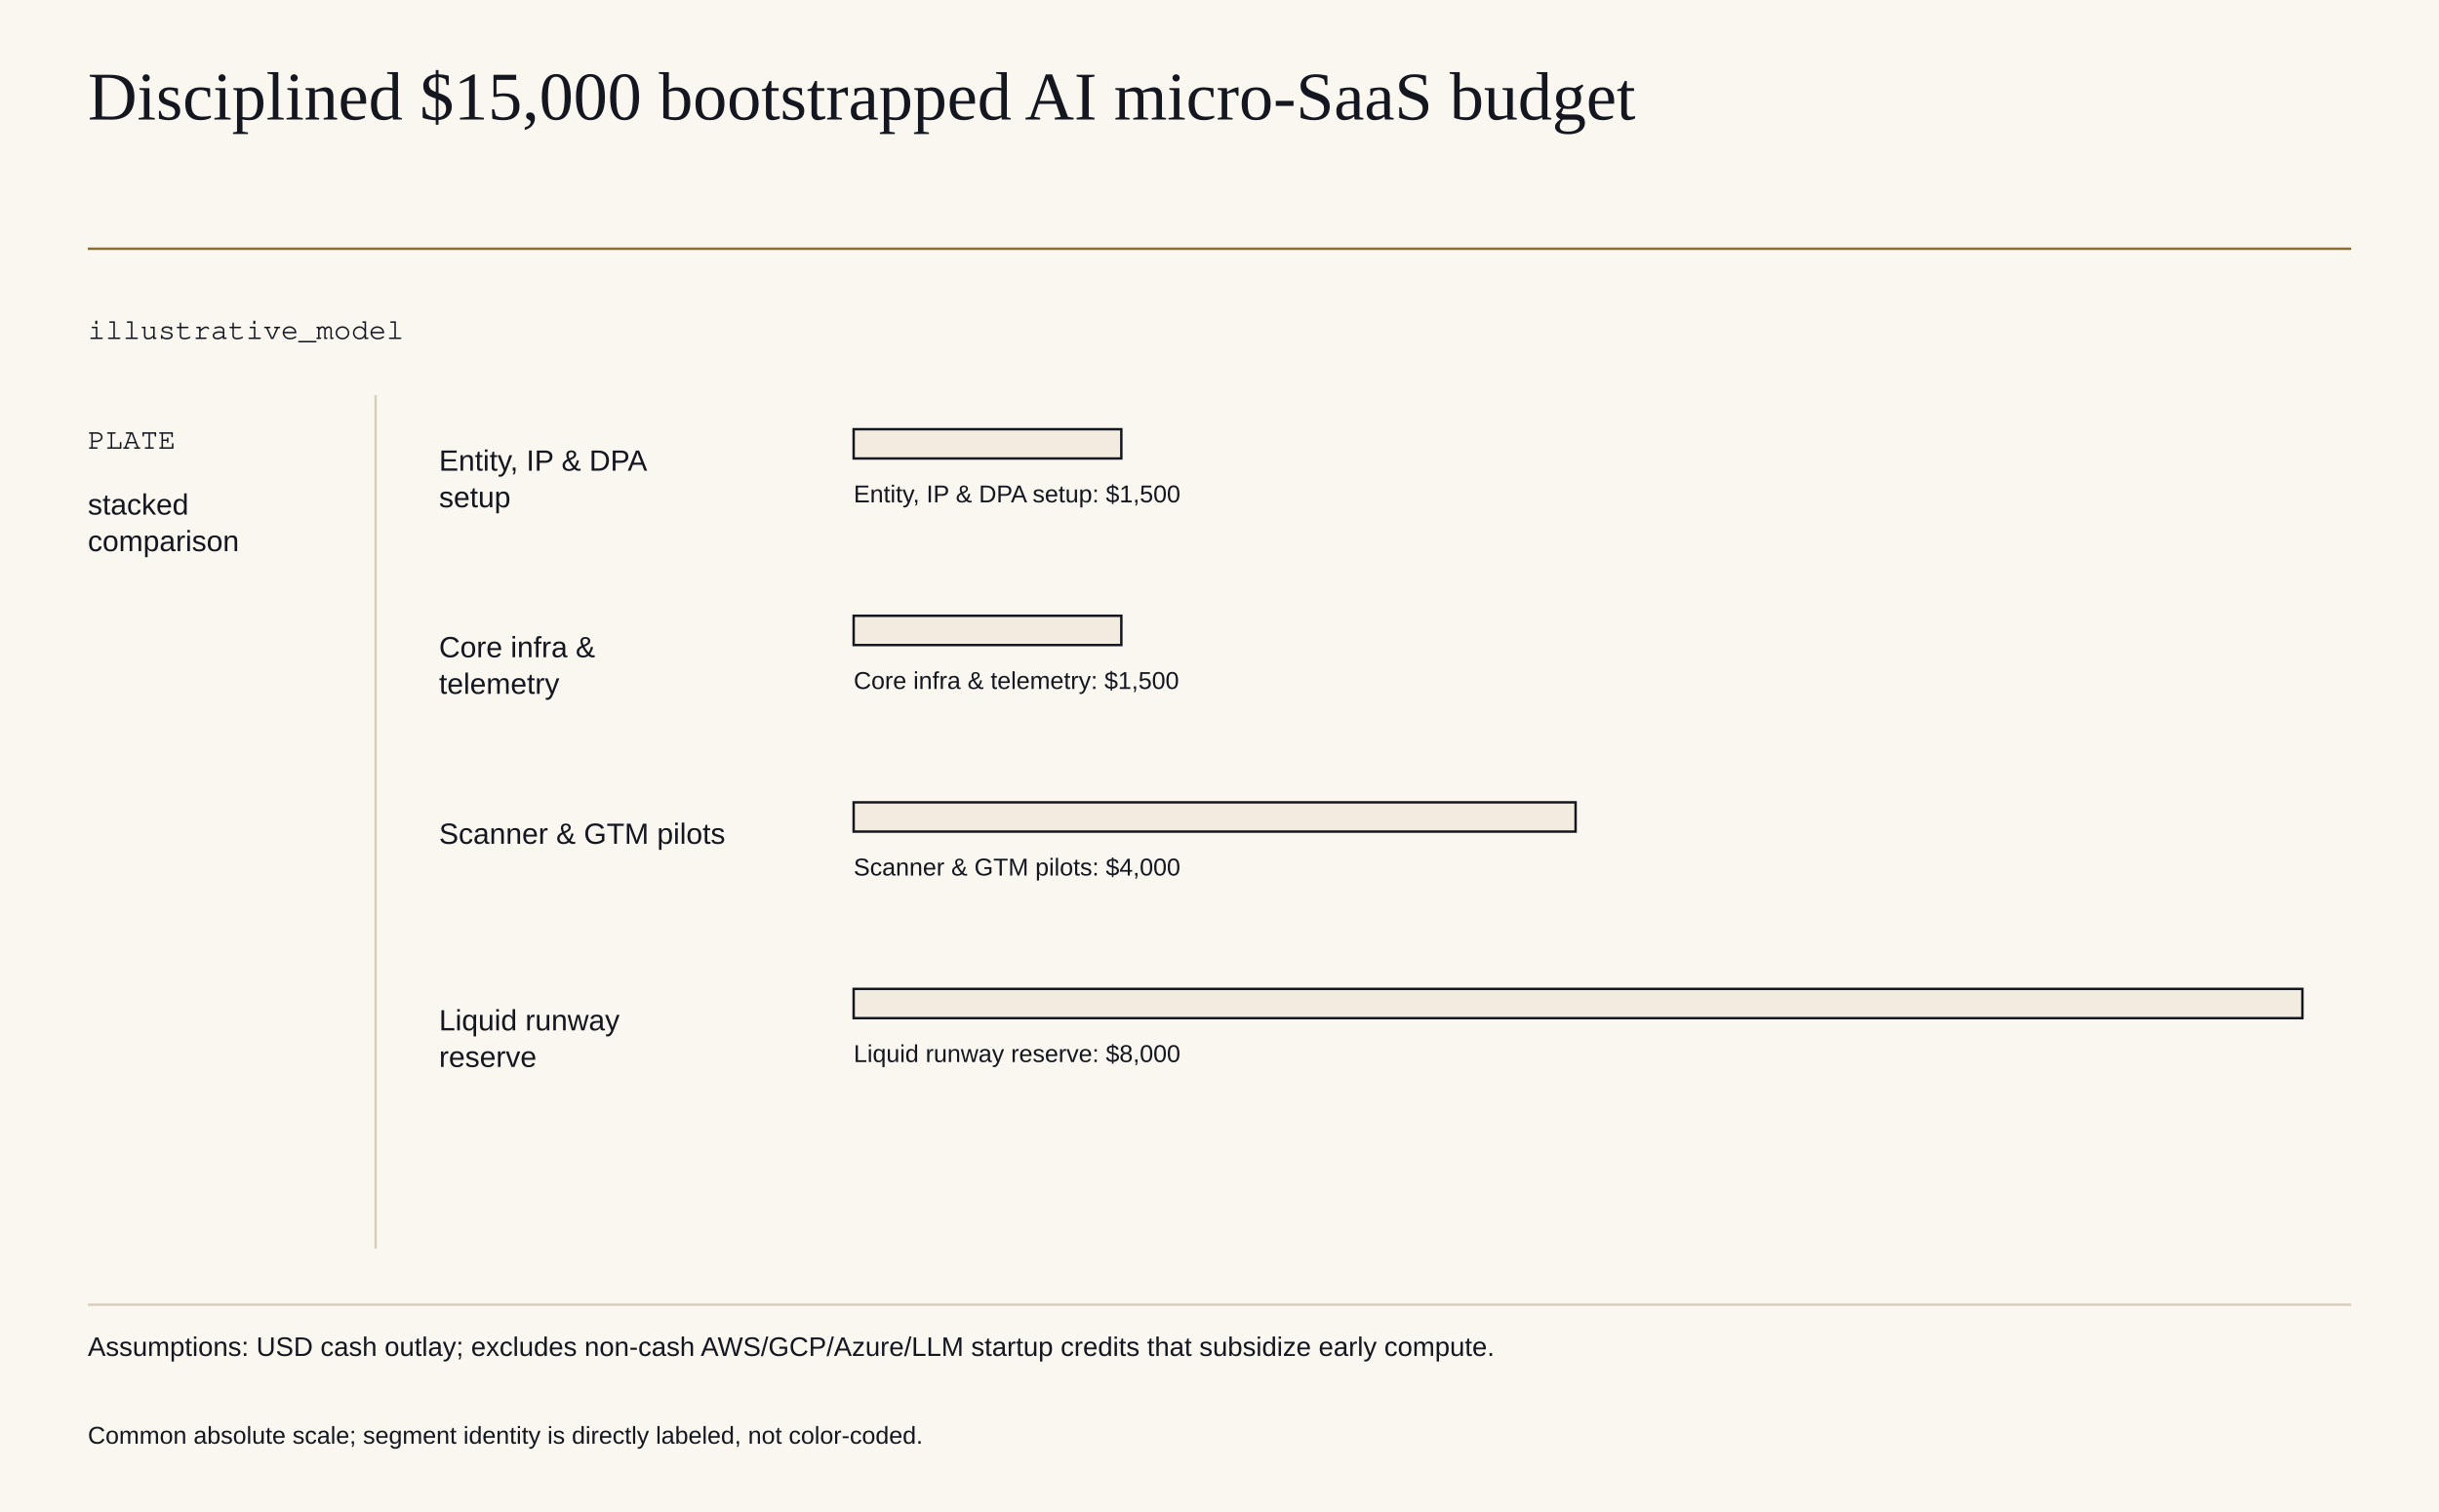
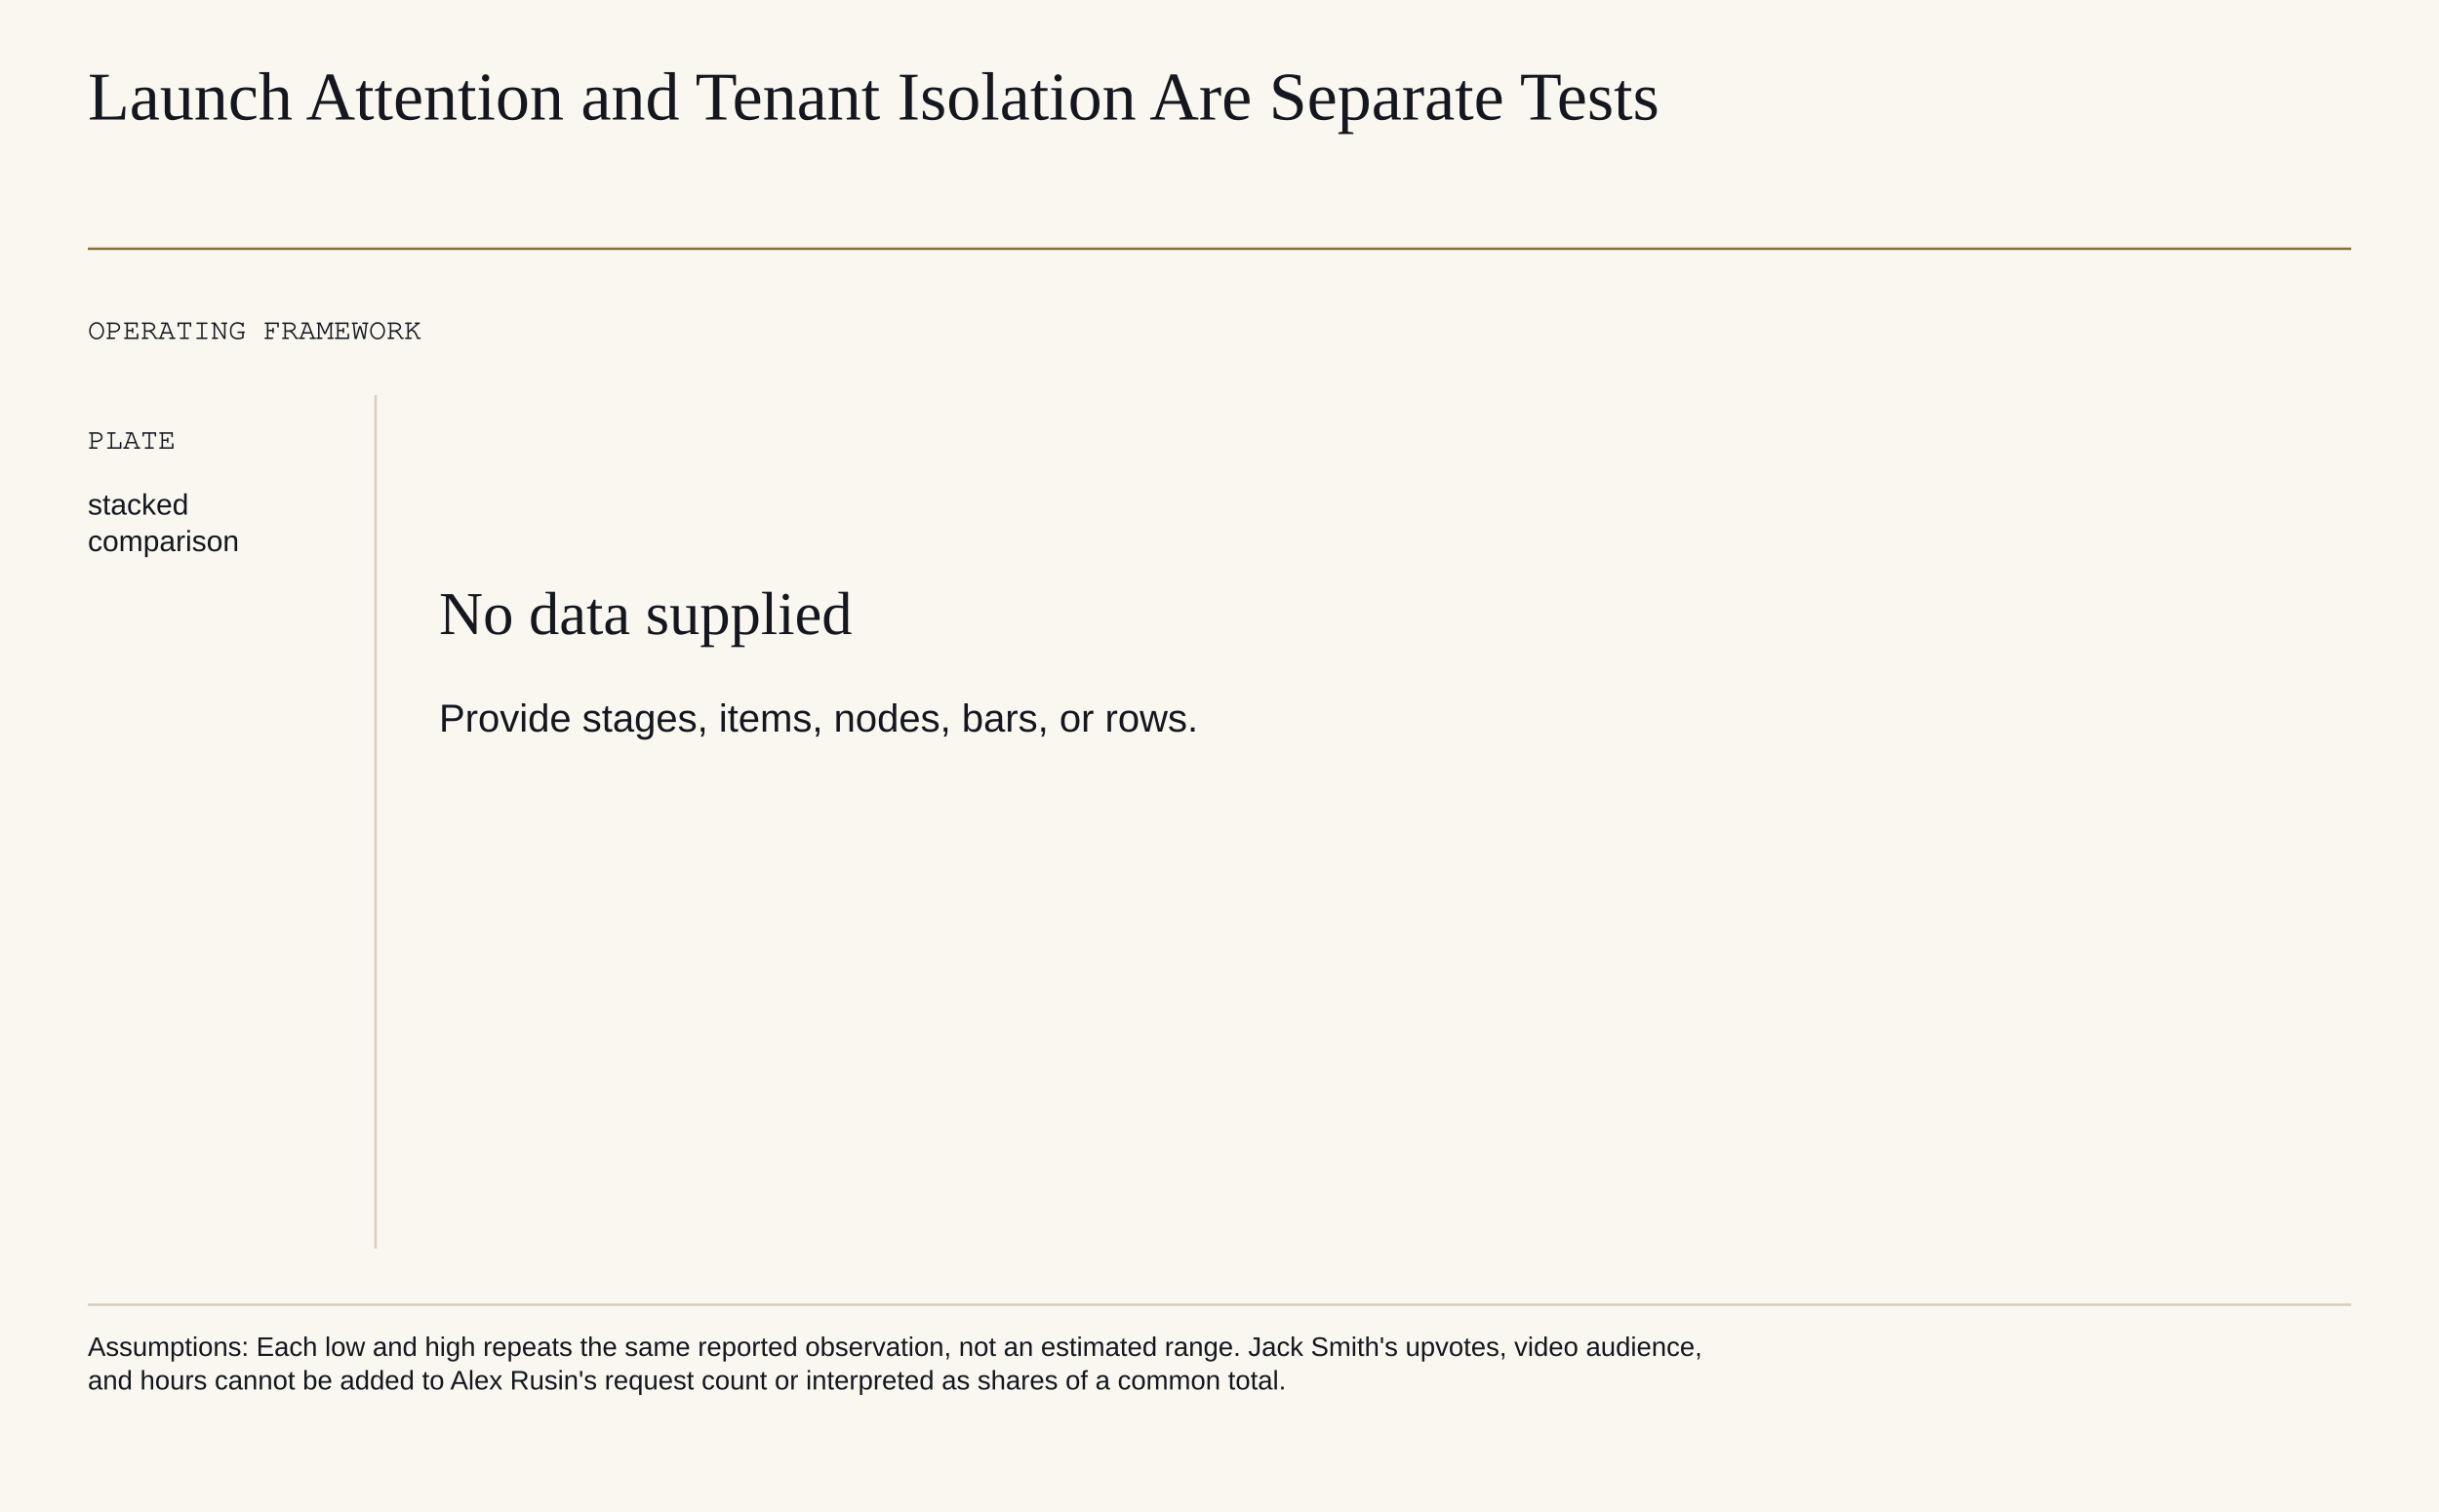
<svg xmlns="http://www.w3.org/2000/svg" viewBox="0 0 1000 620" role="img">
  <rect x="0" y="0" width="1000" height="620" fill="#FAF7F0" stroke="none" stroke-width="1" />
  <text x="36" y="49" font-family="Georgia, 'Times New Roman', serif" font-size="28" fill="#14171F" text-anchor="start" style="font-variant-numeric:tabular-nums">
-     <tspan x="36" dy="0">Disciplined $15,000 bootstrapped AI micro-SaaS budget</tspan>
+     <tspan x="36" dy="0">Launch Attention and Tenant Isolation Are Separate Tests</tspan>
  </text>
  <line x1="36" y1="102" x2="964" y2="102" stroke="#8C6D32" stroke-width="1" />
  <text x="36" y="139" font-family="Courier, monospace" font-size="12" fill="#14171F" text-anchor="start" style="font-variant-numeric:tabular-nums">
-     <tspan x="36" dy="0">illustrative_model</tspan>
+     <tspan x="36" dy="0">OPERATING FRAMEWORK</tspan>
  </text>
  <line x1="154" y1="162" x2="154" y2="512" stroke="#D8CEBE" stroke-width="1" />
  <text x="36" y="184" font-family="Courier, monospace" font-size="12" fill="#14171F" text-anchor="start" style="font-variant-numeric:tabular-nums">
    <tspan x="36" dy="0">PLATE</tspan>
  </text>
  <text x="36" y="211" font-family="Arial, Helvetica, sans-serif" font-size="12" fill="#14171F" text-anchor="start" style="font-variant-numeric:tabular-nums">
    <tspan x="36" dy="0">stacked</tspan>
    <tspan x="36" dy="15.0">comparison</tspan>
  </text>
-   <text x="180" y="193.0" font-family="Arial, Helvetica, sans-serif" font-size="12" fill="#14171F" text-anchor="start" style="font-variant-numeric:tabular-nums">
-     <tspan x="180" dy="0">Entity, IP &amp; DPA</tspan>
-     <tspan x="180" dy="15.0">setup</tspan>
+   <text x="180" y="260" font-family="Georgia, 'Times New Roman', serif" font-size="25" fill="#14171F" text-anchor="start" style="font-variant-numeric:tabular-nums">
+     <tspan x="180" dy="0">No data supplied</tspan>
  </text>
-   <rect x="350" y="176.0" width="109.75" height="12" fill="#F2ECE0" stroke="#14171F" stroke-width="1" />
-   <text x="350" y="206.0" font-family="Arial, Helvetica, sans-serif" font-size="10" fill="#14171F" text-anchor="start" style="font-variant-numeric:tabular-nums">
-     <tspan x="350" dy="0">Entity, IP &amp; DPA setup: $1,500</tspan>
-   </text>
-   <text x="180" y="269.5" font-family="Arial, Helvetica, sans-serif" font-size="12" fill="#14171F" text-anchor="start" style="font-variant-numeric:tabular-nums">
-     <tspan x="180" dy="0">Core infra &amp;</tspan>
-     <tspan x="180" dy="15.0">telemetry</tspan>
-   </text>
-   <rect x="350" y="252.5" width="109.75" height="12" fill="#F2ECE0" stroke="#14171F" stroke-width="1" />
-   <text x="350" y="282.5" font-family="Arial, Helvetica, sans-serif" font-size="10" fill="#14171F" text-anchor="start" style="font-variant-numeric:tabular-nums">
-     <tspan x="350" dy="0">Core infra &amp; telemetry: $1,500</tspan>
-   </text>
-   <text x="180" y="346.0" font-family="Arial, Helvetica, sans-serif" font-size="12" fill="#14171F" text-anchor="start" style="font-variant-numeric:tabular-nums">
-     <tspan x="180" dy="0">Scanner &amp; GTM pilots</tspan>
-   </text>
-   <rect x="350" y="329.0" width="296.0" height="12" fill="#F2ECE0" stroke="#14171F" stroke-width="1" />
-   <text x="350" y="359.0" font-family="Arial, Helvetica, sans-serif" font-size="10" fill="#14171F" text-anchor="start" style="font-variant-numeric:tabular-nums">
-     <tspan x="350" dy="0">Scanner &amp; GTM pilots: $4,000</tspan>
-   </text>
-   <text x="180" y="422.5" font-family="Arial, Helvetica, sans-serif" font-size="12" fill="#14171F" text-anchor="start" style="font-variant-numeric:tabular-nums">
-     <tspan x="180" dy="0">Liquid runway</tspan>
-     <tspan x="180" dy="15.0">reserve</tspan>
-   </text>
-   <rect x="350" y="405.5" width="594.0" height="12" fill="#F2ECE0" stroke="#14171F" stroke-width="1" />
-   <text x="350" y="435.5" font-family="Arial, Helvetica, sans-serif" font-size="10" fill="#14171F" text-anchor="start" style="font-variant-numeric:tabular-nums">
-     <tspan x="350" dy="0">Liquid runway reserve: $8,000</tspan>
+   <text x="180" y="300" font-family="Arial, Helvetica, sans-serif" font-size="16" fill="#14171F" text-anchor="start" style="font-variant-numeric:tabular-nums">
+     <tspan x="180" dy="0">Provide stages, items, nodes, bars, or rows.</tspan>
  </text>
  <line x1="36" y1="535" x2="964" y2="535" stroke="#D8CEBE" stroke-width="1" />
  <text x="36" y="556" font-family="Arial, Helvetica, sans-serif" font-size="11" fill="#14171F" text-anchor="start" style="font-variant-numeric:tabular-nums">
-     <tspan x="36" dy="0">Assumptions: USD cash outlay; excludes non-cash AWS/GCP/Azure/LLM startup credits that subsidize early compute.</tspan>
+     <tspan x="36" dy="0">Assumptions: Each low and high repeats the same reported observation, not an estimated range. Jack Smith's upvotes, video audience,</tspan>
+     <tspan x="36" dy="13.75">and hours cannot be added to Alex Rusin's request count or interpreted as shares of a common total.</tspan>
  </text>
  <text x="36" y="592" font-family="Arial, Helvetica, sans-serif" font-size="10" fill="#14171F" text-anchor="start" style="font-variant-numeric:tabular-nums">
-     <tspan x="36" dy="0">Common absolute scale; segment identity is directly labeled, not color-coded.</tspan>
+     <tspan x="36" dy="0" />
  </text>
</svg>
